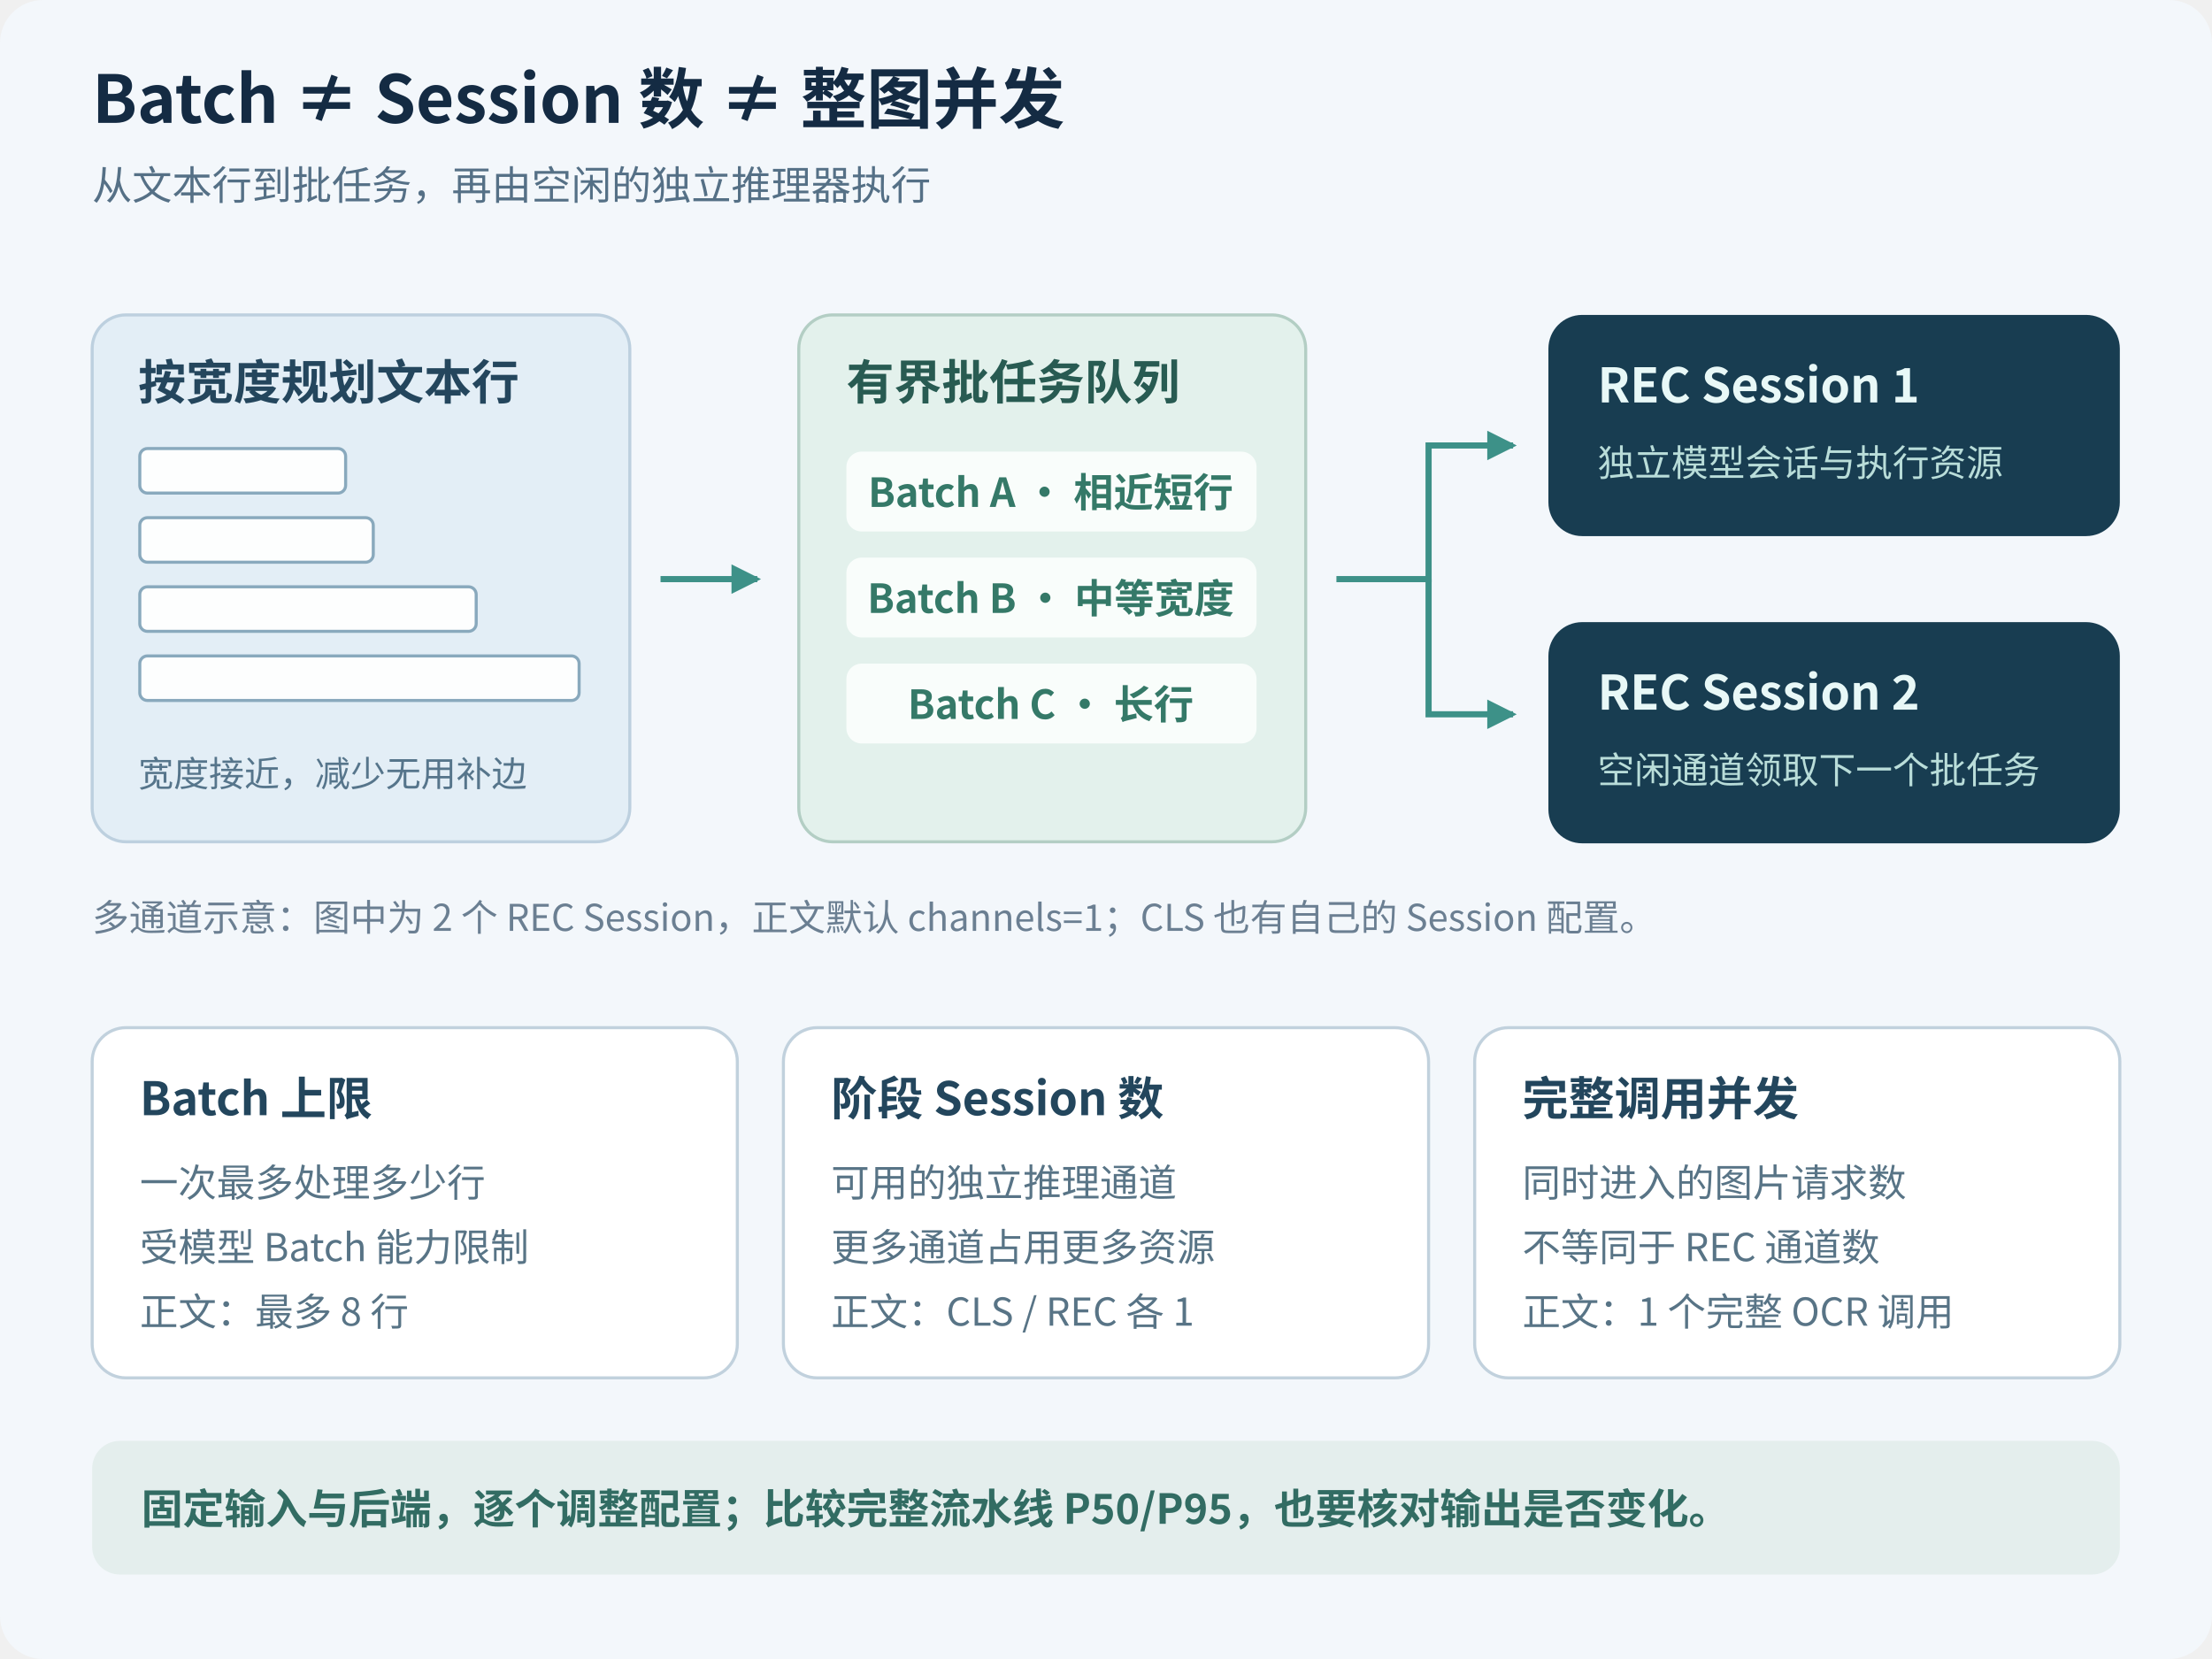
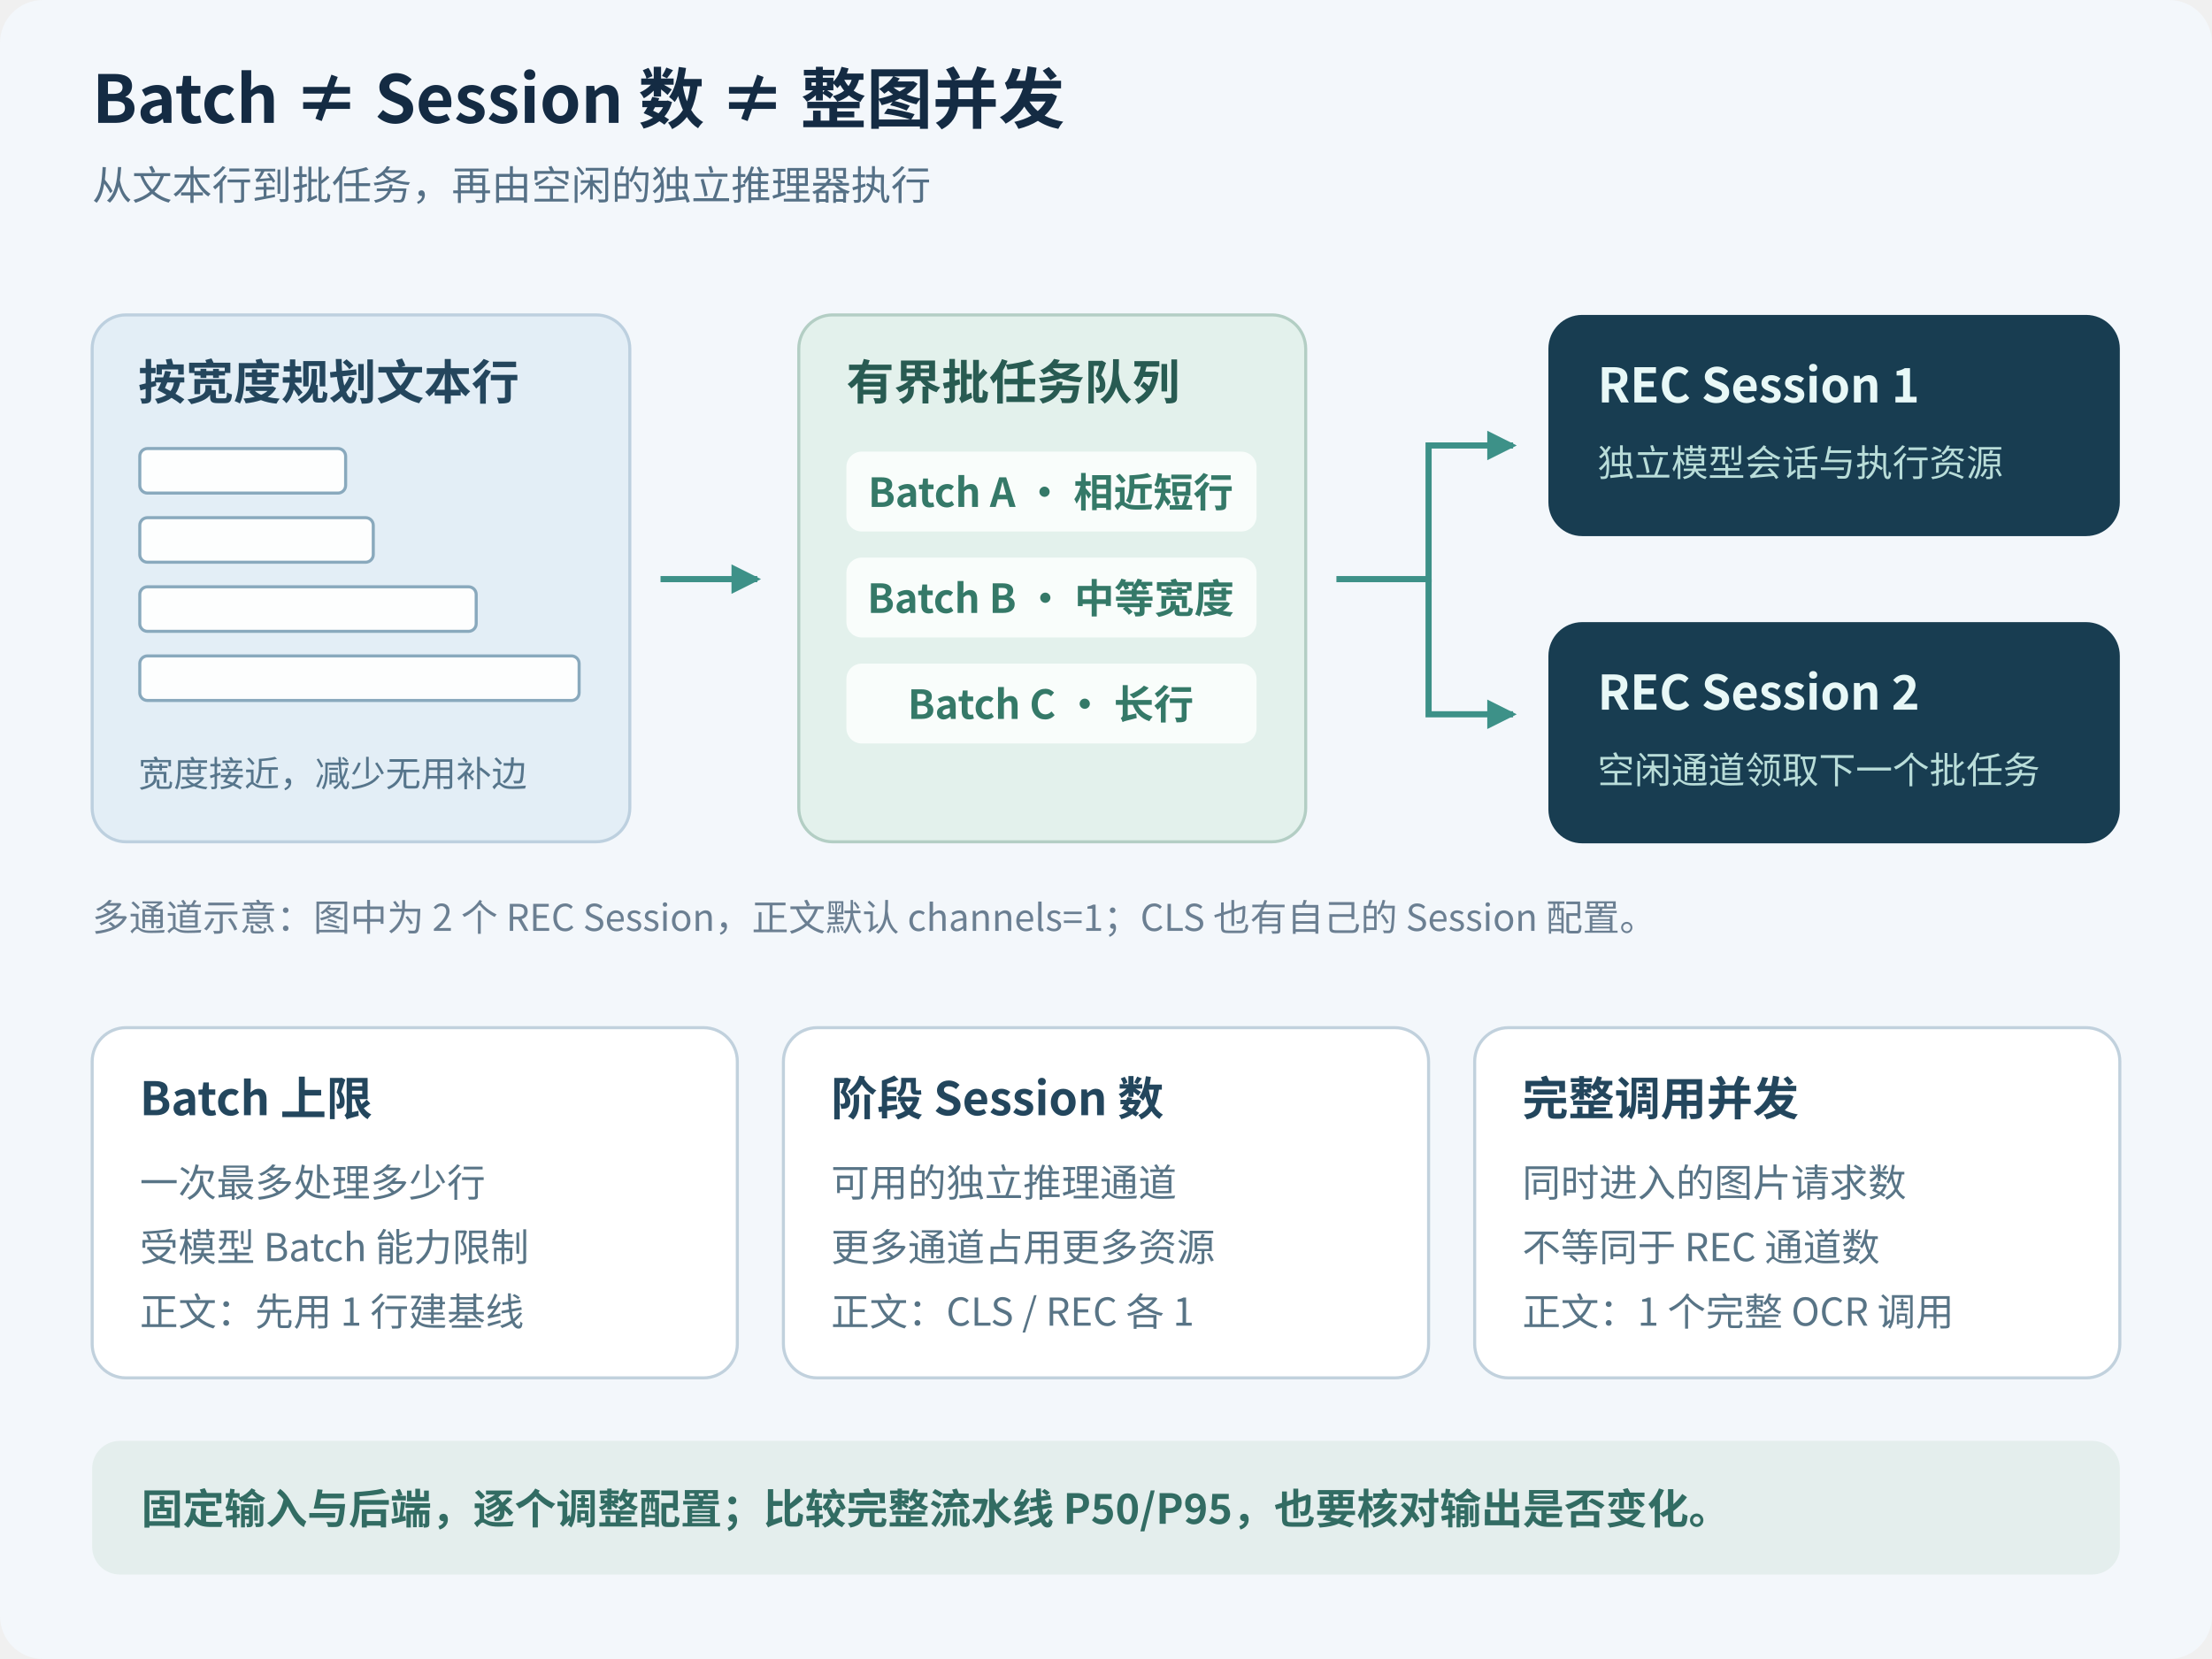
<svg xmlns="http://www.w3.org/2000/svg" width="1440" height="1080" viewBox="0 0 1440 1080" role="img" aria-labelledby="title desc">
  <defs>
    <marker id="a" viewBox="0 0 10 10" refX="8" refY="5" markerWidth="6" markerHeight="6" orient="auto">
      <path d="M1 1L9 5L1 9Z" fill="#3d9188" />
    </marker>
  </defs>
  <rect width="1440" height="1080" rx="28" fill="#f3f7fb" />
  <g font-family="Segoe UI, Microsoft YaHei, Noto Sans CJK SC, sans-serif">
    <text x="60" y="80" font-size="43" font-weight="750" fill="#142b43">Batch ≠ Session 数 ≠ 整图并发</text>
    <text x="60" y="130" font-size="26" fill="#557086">从文本行到批任务，再由空闲的独立推理器执行</text>
    <rect x="60" y="205" width="350" height="343" rx="22" fill="#e3eef6" stroke="#bdd0df" stroke-width="2" />
    <text x="90" y="260" font-size="31" font-weight="700" fill="#24465d">按宽度规划文本行</text>
    <g fill="#fdfefe" stroke="#89a9bd" stroke-width="2">
      <rect x="91" y="292" width="134" height="29" rx="5" />
      <rect x="91" y="337" width="152" height="29" rx="5" />
      <rect x="91" y="382" width="219" height="29" rx="5" />
      <rect x="91" y="427" width="286" height="29" rx="5" />
    </g>
    <text x="90" y="512" font-size="23" fill="#56758b">宽度接近，减少无用补边</text>
    <path d="M430 377H493" fill="none" stroke="#3d9188" stroke-width="4" marker-end="url(#a)" />
    <rect x="520" y="205" width="330" height="343" rx="22" fill="#e3f1ec" stroke="#b3cec4" stroke-width="2" />
    <text x="551" y="260" font-size="31" font-weight="700" fill="#285b52">有界批任务队列</text>
    <g text-anchor="middle" font-size="26" font-weight="600" fill="#357968">
      <rect x="551" y="294" width="267" height="52" rx="10" fill="#f9fdfb" />
      <text x="684" y="330">Batch A · 相近短行</text>
      <rect x="551" y="363" width="267" height="52" rx="10" fill="#f9fdfb" />
      <text x="684" y="399">Batch B · 中等宽度</text>
      <rect x="551" y="432" width="267" height="52" rx="10" fill="#f9fdfb" />
      <text x="684" y="468">Batch C · 长行</text>
    </g>
    <g fill="none" stroke="#3d9188" stroke-width="4" marker-end="url(#a)">
      <path d="M870 377H930V290H985" />
      <path d="M930 377V465H985" />
    </g>
    <rect x="1008" y="205" width="372" height="144" rx="22" fill="#183d51" />
    <text x="1040" y="262" font-size="31" font-weight="700" fill="#e8f8f7">REC Session 1</text>
    <text x="1040" y="310" font-size="24" fill="#b9ddd9">独立模型会话与执行资源</text>
    <rect x="1008" y="405" width="372" height="144" rx="22" fill="#183d51" />
    <text x="1040" y="462" font-size="31" font-weight="700" fill="#e8f8f7">REC Session 2</text>
    <text x="1040" y="510" font-size="24" fill="#b9ddd9">空闲通道领取下一个批任务</text>
    <text x="60" y="606" font-size="24" fill="#6b7f92">多通道示意：图中为 2 个 REC Session，正文默认 channels=1；CLS 也有自己的 Session 配置。</text>
    <g stroke="#c1d1dd" stroke-width="2">
      <rect x="60" y="669" width="420" height="228" rx="22" fill="#fff" />
      <rect x="510" y="669" width="420" height="228" rx="22" fill="#fff" />
      <rect x="960" y="669" width="420" height="228" rx="22" fill="#fff" />
    </g>
    <g font-size="30" font-weight="700" fill="#23465d">
      <text x="91" y="726">Batch 上限</text>
      <text x="541" y="726">阶段 Session 数</text>
      <text x="991" y="726">完整调用并发</text>
    </g>
    <g font-size="25" fill="#587486">
      <text x="91" y="779">一次最多处理多少行</text>
      <text x="91" y="821">受模型 Batch 能力限制</text>
-       <text x="91" y="863">正文：最多 8 行</text>
+       <text x="91" y="863">正文：先用 1 行建基线</text>
      <text x="541" y="779">可用的独立推理通道</text>
      <text x="541" y="821">更多通道占用更多资源</text>
      <text x="541" y="863">正文：CLS / REC 各 1</text>
      <text x="991" y="779">同时进入的图片请求数</text>
      <text x="991" y="821">不等同于 REC 通道数</text>
      <text x="991" y="863">正文：1 个完整 OCR 调用</text>
    </g>
    <rect x="60" y="938" width="1320" height="87" rx="18" fill="#e4eeed" />
    <text x="92" y="992" font-size="27" font-weight="650" fill="#326c63">固定输入与后端，逐个调整配置；比较完整流水线 P50/P95，也要核对输出是否变化。</text>
  </g>
</svg>
